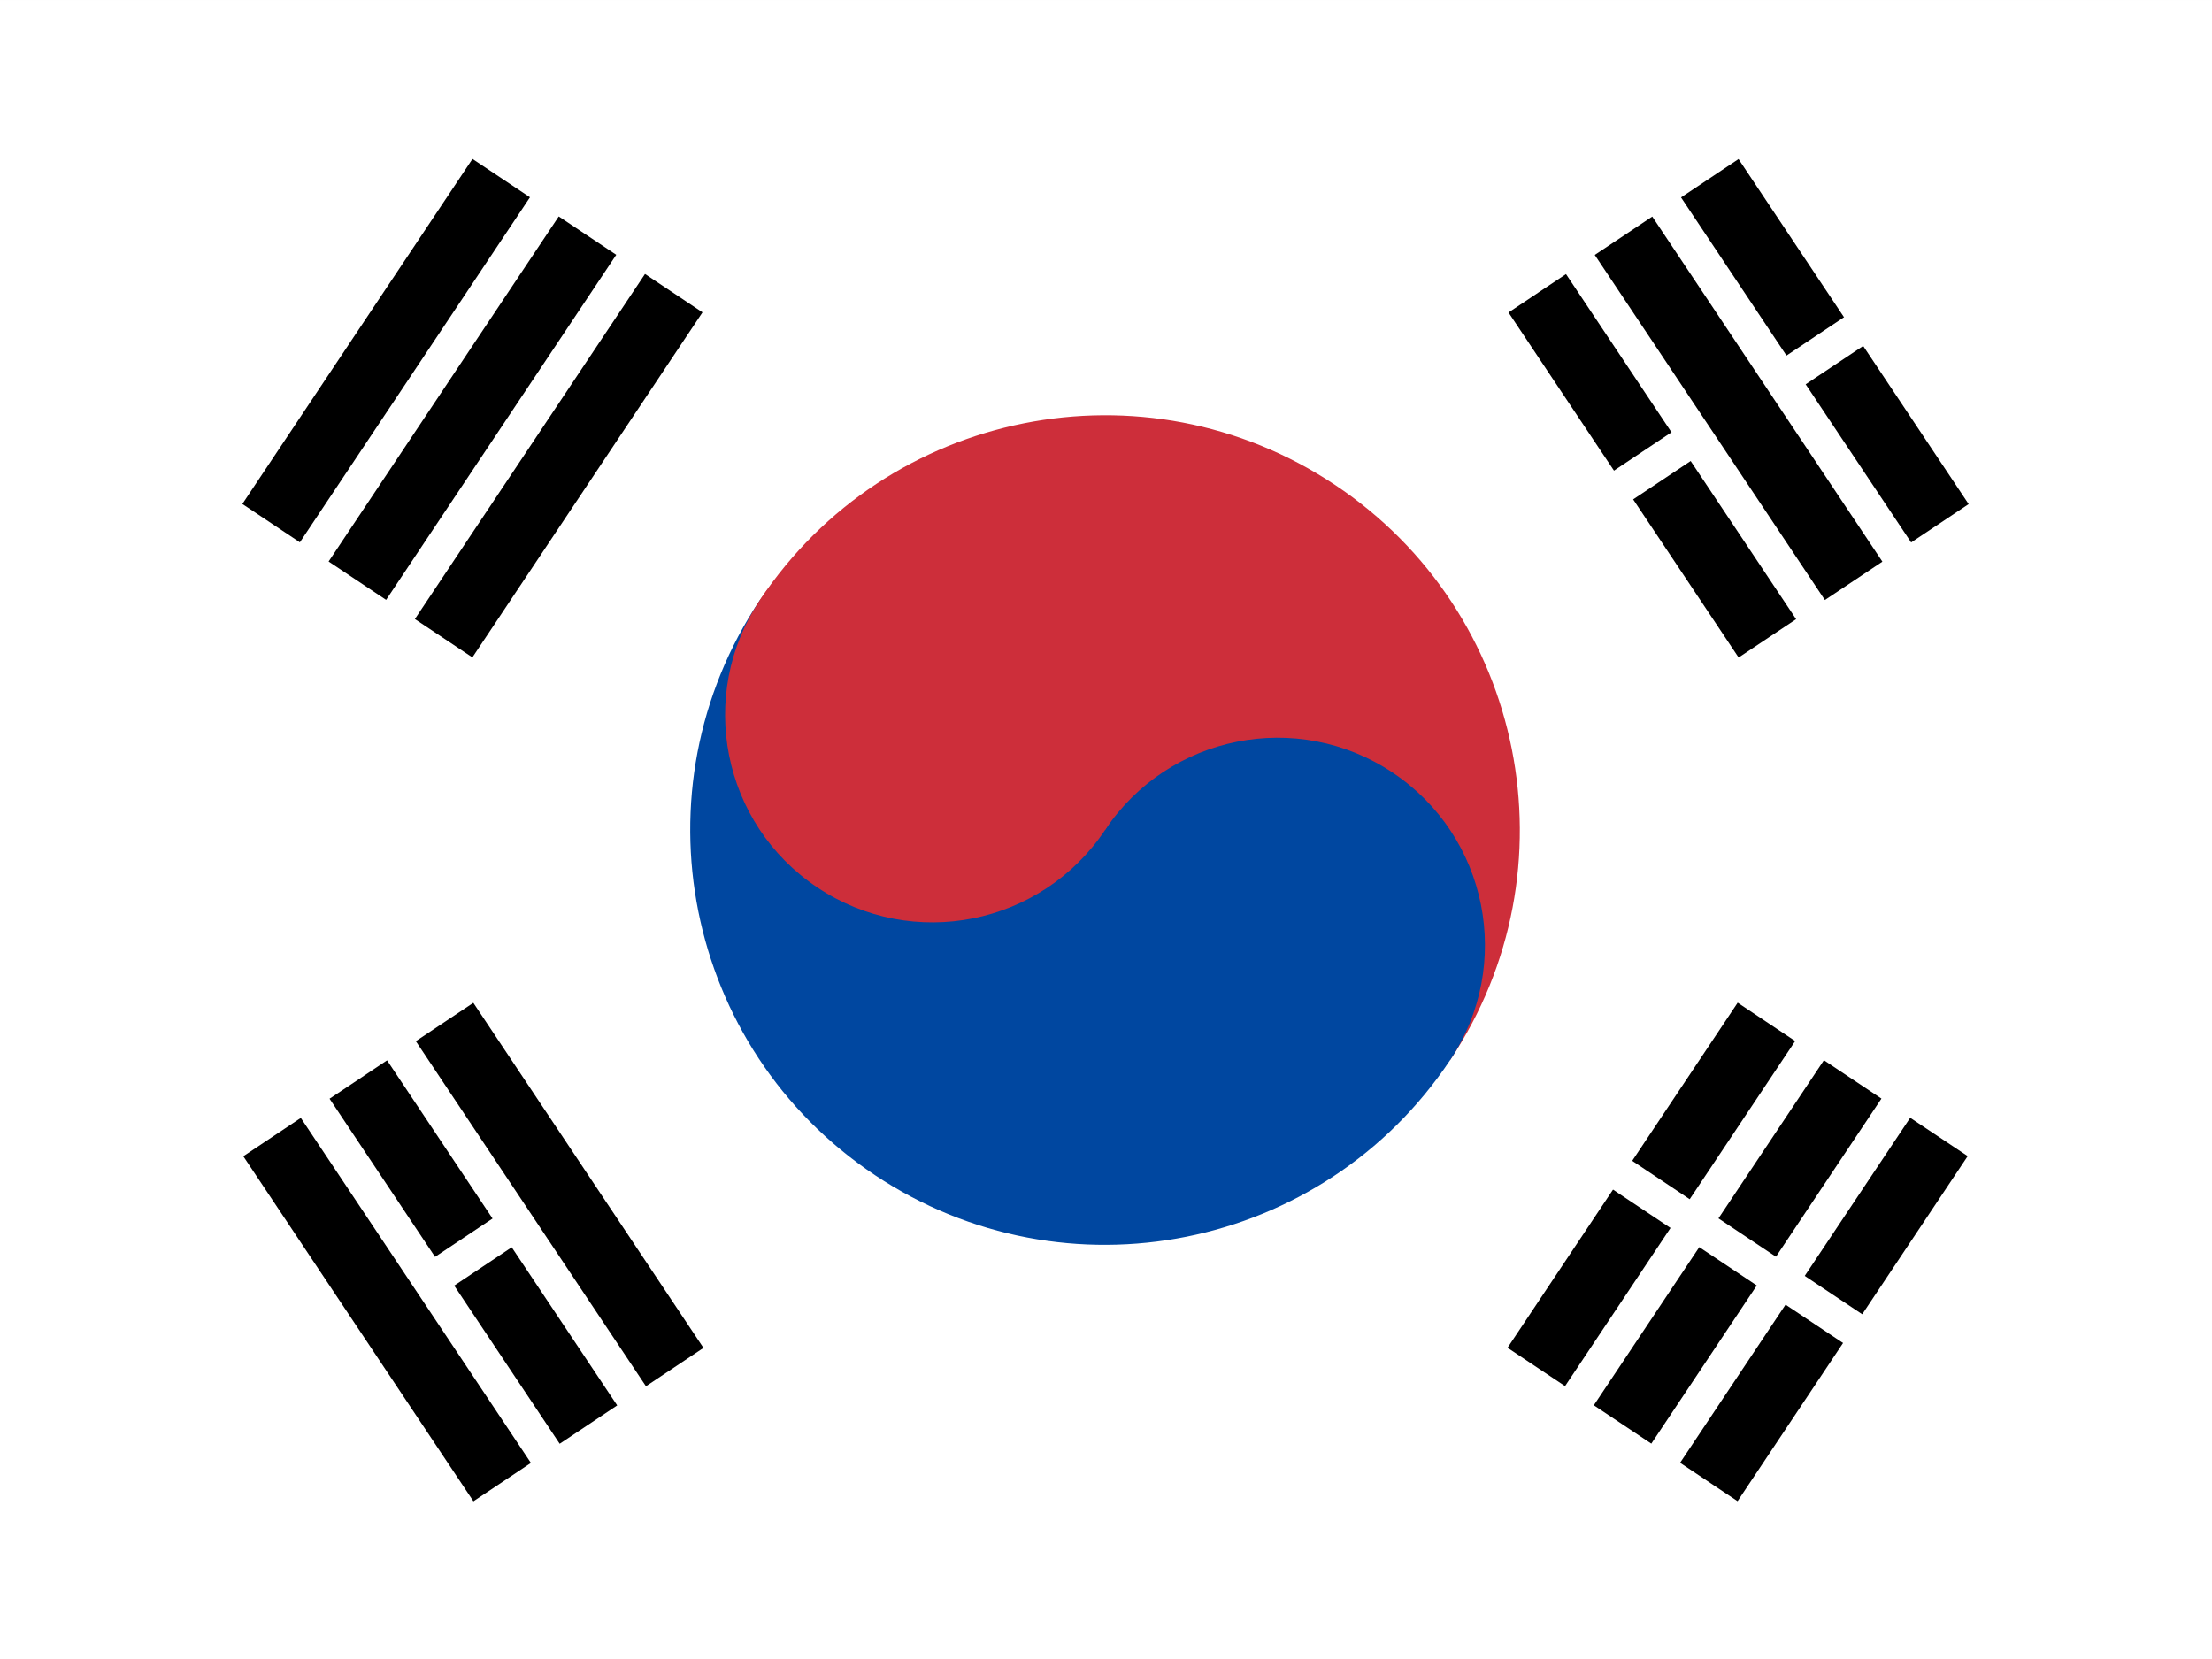
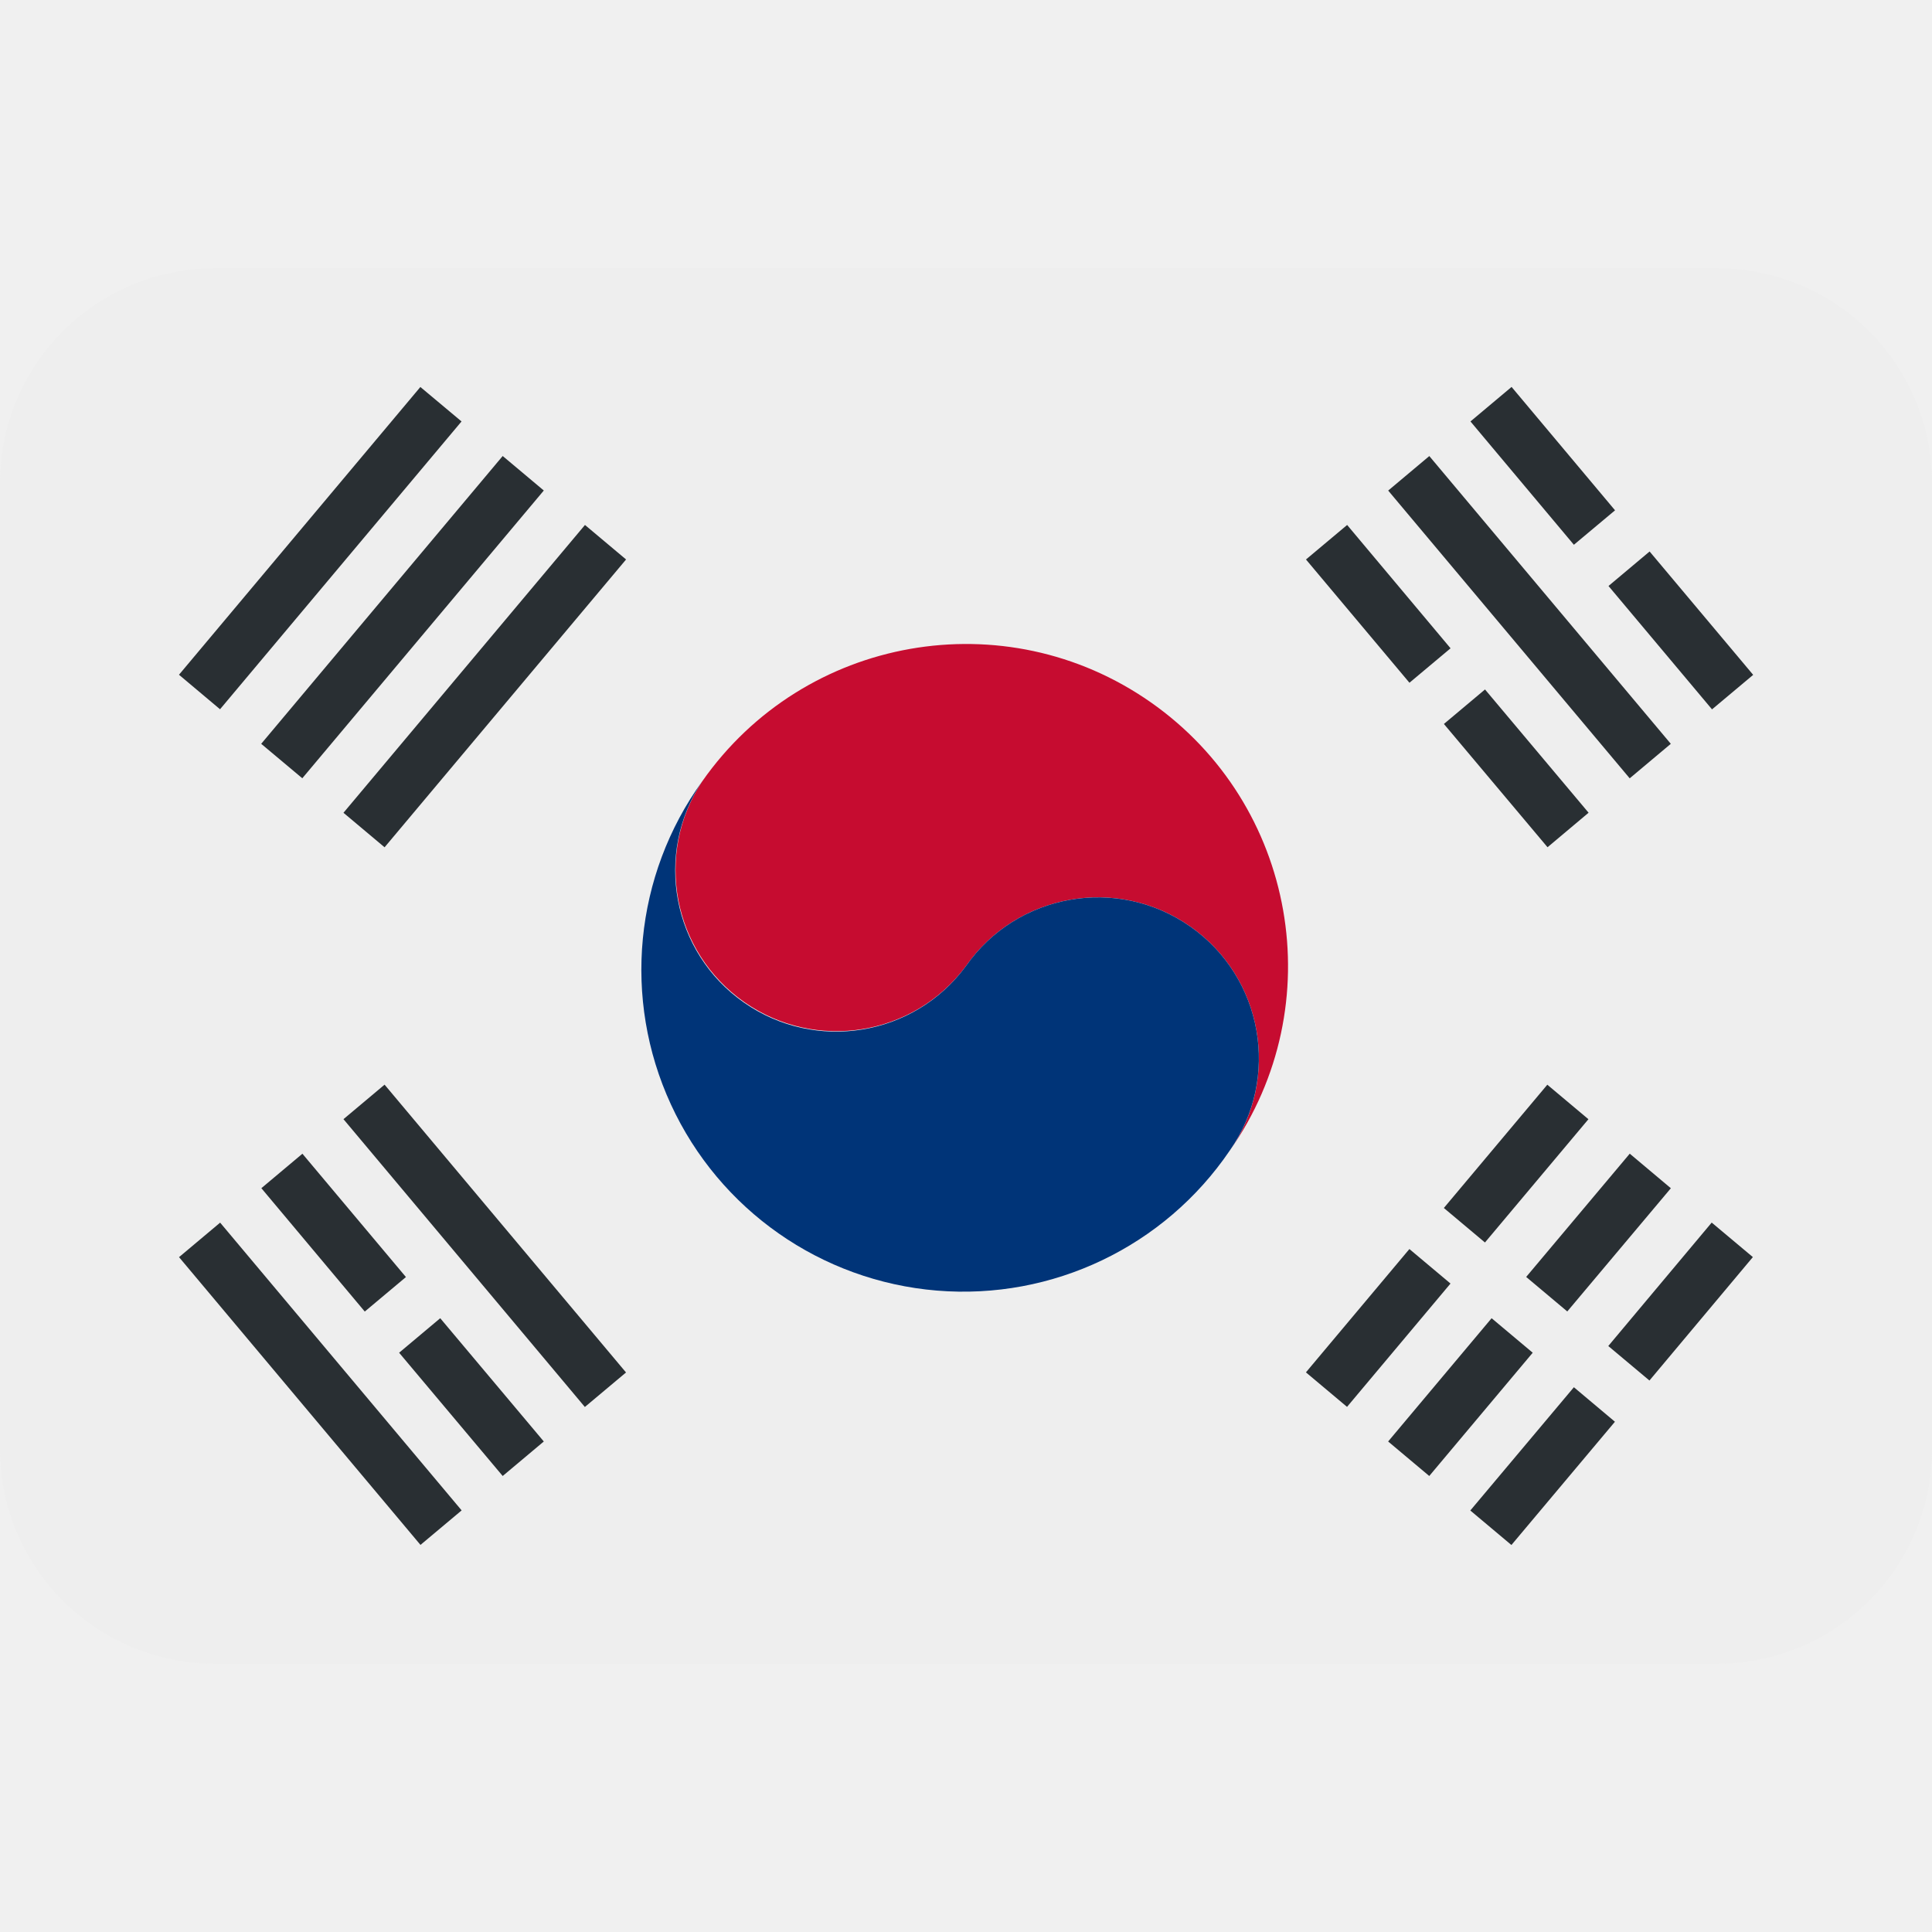
- <svg xmlns="http://www.w3.org/2000/svg" xmlns:xlink="http://www.w3.org/1999/xlink" id="flag-icons-kr" viewBox="0 0 640 480">
-   <defs>
-     <clipPath id="a">
-       <path fill-opacity=".7" d="M-95.8-.4h682.7v512H-95.8z" />
-     </clipPath>
-   </defs>
-   <g fill-rule="evenodd" clip-path="url(#a)" transform="translate(89.8 .4) scale(.9375)">
-     <path fill="#fff" d="M-95.8-.4H587v512H-95.8Z" />
-     <g transform="rotate(-56.3 361.6 -101.3) scale(10.66667)">
-       <g id="c">
-         <path id="b" d="M-6-26H6v2H-6Zm0 3H6v2H-6Zm0 3H6v2H-6Z" />
-         <use xlink:href="#b" width="100%" height="100%" y="44" />
-       </g>
-       <path stroke="#fff" d="M0 17v10" />
-       <path fill="#cd2e3a" d="M0-12a12 12 0 0 1 0 24Z" />
-       <path fill="#0047a0" d="M0-12a12 12 0 0 0 0 24A6 6 0 0 0 0 0Z" />
-       <circle cy="-6" r="6" fill="#cd2e3a" />
-     </g>
-     <g transform="rotate(-123.7 191.2 62.2) scale(10.66667)">
-       <use xlink:href="#c" width="100%" height="100%" />
-       <path stroke="#fff" d="M0-23.5v3M0 17v3.5m0 3v3" />
-     </g>
-   </g>
+ <svg xmlns="http://www.w3.org/2000/svg" width="800px" height="800px" viewBox="0 0 36 36" aria-hidden="true" role="img" class="iconify iconify--twemoji" preserveAspectRatio="xMidYMid meet">
+   <path fill="#EEE" d="M36 27a4 4 0 0 1-4 4H4a4 4 0 0 1-4-4V9a4 4 0 0 1 4-4h28a4 4 0 0 1 4 4v18z" />
+   <path fill="#C60C30" d="M21.441 13.085a6 6 0 0 0-8.356 1.474A3.001 3.001 0 0 0 18 18a3 3 0 0 1 4.915 3.442a6 6 0 0 0-1.474-8.357z" />
+   <path fill="#003478" d="M22.178 17.264A3 3 0 0 0 18 18a3.001 3.001 0 0 1-4.915-3.442a6 6 0 1 0 9.829 6.882a2.997 2.997 0 0 0-.736-4.176z" />
+   <path d="M24.334 25.572l1.928-2.298l.766.643l-1.928 2.298zm2.57-3.063l1.928-2.297l.766.643l-1.928 2.297zm-1.038 4.351l1.928-2.297l.766.643l-1.928 2.297zm2.572-3.066l1.93-2.297l.766.644l-1.93 2.296zm-1.041 4.352l1.93-2.297l.765.643l-1.929 2.297zm2.571-3.065l1.927-2.3l.767.643l-1.927 2.3zm.004-14.162l.766-.643l1.93 2.299l-.767.643zM27.4 7.853l.766-.643l1.928 2.299l-.767.642zm-1.533 1.288l.766-.643l4.5 5.362l-.766.643zm-1.532 1.284l.767-.643l1.927 2.298l-.766.642zm2.57 3.065l.766-.643l1.93 2.297l-.765.643zM6.4 20.854l.766-.643l4.499 5.363l-.767.643zM4.87 22.14l.765-.642l1.929 2.298l-.767.643zm2.567 3.066l.766-.643l1.93 2.297l-.766.643zm-4.101-1.781l.766-.643l4.5 5.362l-.767.643zm-.001-10.852l4.498-5.362l.767.642l-4.5 5.363zm1.532 1.287l4.5-5.363l.766.643l-4.5 5.362zM6.4 15.145l4.5-5.363l.766.643l-4.5 5.363z" fill="#292F33" />
</svg>
